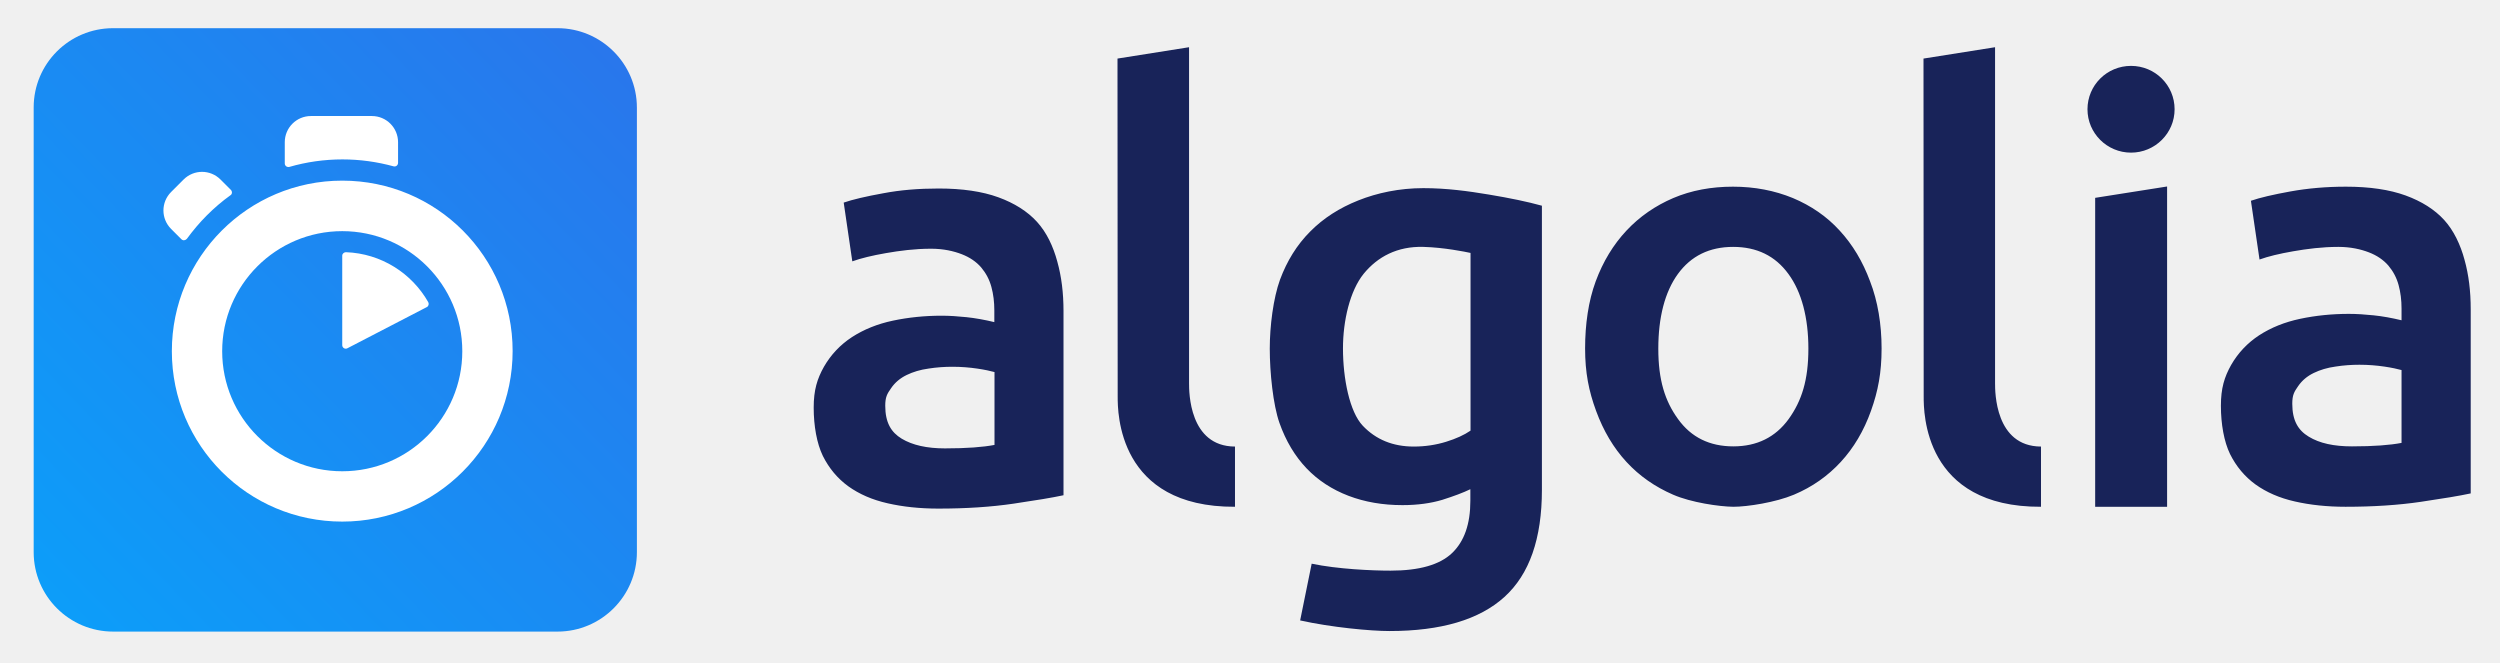
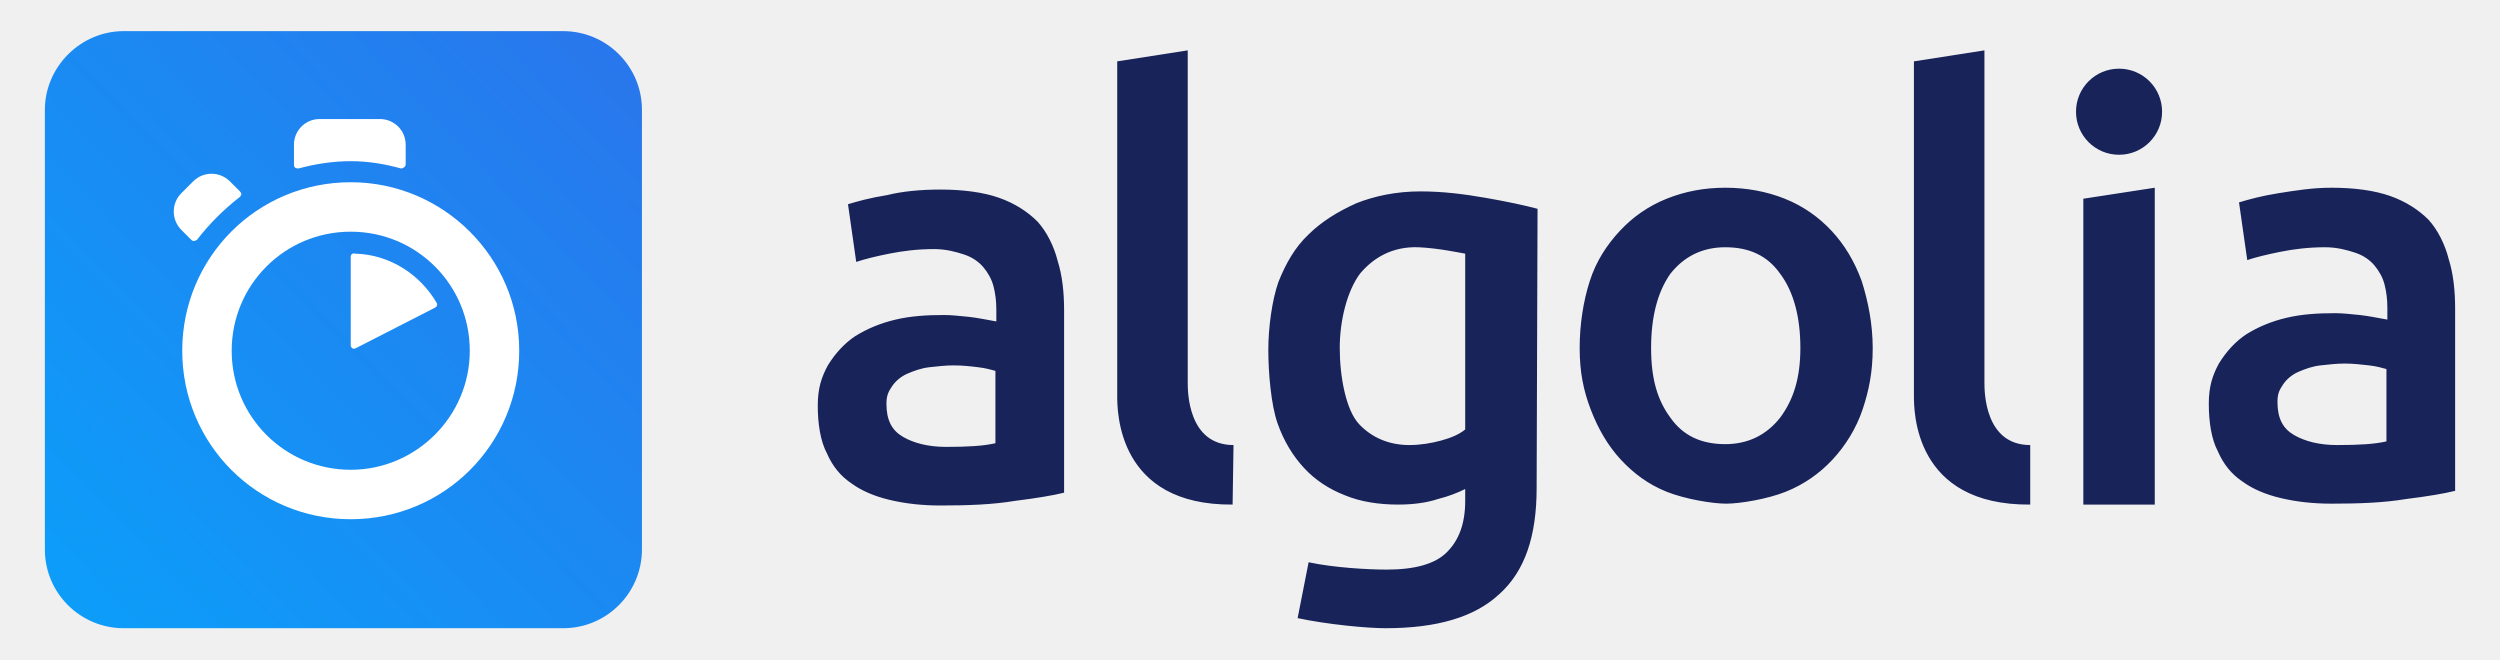
- <svg xmlns="http://www.w3.org/2000/svg" viewBox="0 0 1366 362">
-   <linearGradient id="a" x1="428.258" x2="434.145" y1="404.15" y2="409.85" gradientUnits="userSpaceOnUse" gradientTransform="matrix(94.045 0 0 -94.072 -40381.527 38479.52)">
+ <svg xmlns="http://www.w3.org/2000/svg" width="273" height="72" x="0" y="0" version="1.0" viewBox="0 0 273 72">
+   <linearGradient id="a" x1="327.272" x2="328.435" y1="-235.03" y2="-236.157" gradientTransform="matrix(94.045 0 0 94.072 -30797.893 22201.137)" gradientUnits="userSpaceOnUse">
    <stop offset="0" stop-color="#00aeff" />
    <stop offset="1" stop-color="#3369e7" />
  </linearGradient>
-   <path fill="url(#a)" d="M61.8 15.4h242.8c23.9 0 43.4 19.4 43.4 43.4v242.9c0 23.9-19.4 43.4-43.4 43.4H61.8c-23.9 0-43.4-19.4-43.4-43.4v-243c0-23.9 19.4-43.3 43.4-43.3z" />
-   <path fill="#FFF" d="M187 98.7c-51.4 0-93.1 41.7-93.1 93.2S135.6 285 187 285s93.1-41.7 93.1-93.2-41.6-93.1-93.1-93.1zm0 158.8c-36.2 0-65.6-29.4-65.6-65.6s29.4-65.6 65.6-65.6 65.6 29.4 65.6 65.6-29.3 65.6-65.6 65.6zm0-117.8v48.9c0 1.4 1.5 2.4 2.8 1.7l43.4-22.5c1-.5 1.3-1.7.8-2.7-9-15.8-25.7-26.6-45-27.3-1 0-2 .8-2 1.9zm-60.8-35.9l-5.7-5.7c-5.6-5.6-14.6-5.6-20.2 0l-6.8 6.8c-5.6 5.6-5.6 14.6 0 20.2l5.6 5.6c.9.9 2.2.7 3-.2 3.3-4.5 6.9-8.8 10.9-12.8 4.1-4.1 8.3-7.7 12.9-11 1-.6 1.1-2 .3-2.9zM217.5 89V77.7c0-7.9-6.4-14.3-14.3-14.3h-33.3c-7.9 0-14.3 6.4-14.3 14.3v11.6c0 1.3 1.2 2.2 2.5 1.9 9.3-2.7 19.1-4.1 29-4.1 9.5 0 18.9 1.3 28 3.8 1.2.3 2.4-.6 2.4-1.9z" />
-   <path fill="#182359" d="M842.5 267.6c0 26.7-6.8 46.2-20.5 58.6-13.7 12.4-34.6 18.6-62.8 18.6-10.3 0-31.7-2-48.8-5.8l6.3-31c14.3 3 33.2 3.8 43.1 3.8 15.7 0 26.9-3.2 33.6-9.6s10-15.9 10-28.5v-6.4c-3.9 1.9-9 3.8-15.3 5.8-6.3 1.9-13.6 2.9-21.8 2.9-10.8 0-20.6-1.7-29.5-5.1-8.9-3.4-16.6-8.4-22.9-15-6.3-6.6-11.3-14.9-14.8-24.8s-5.3-27.6-5.3-40.6c0-12.2 1.9-27.5 5.6-37.7 3.8-10.2 9.2-19 16.5-26.3 7.2-7.3 16-12.9 26.3-17s22.4-6.7 35.5-6.7c12.7 0 24.4 1.6 35.8 3.5 11.4 1.9 21.1 3.9 29 6.1v155.2zm-108.7-77.2c0 16.4 3.6 34.6 10.8 42.2 7.2 7.6 16.5 11.4 27.9 11.4 6.2 0 12.1-.9 17.6-2.6 5.5-1.7 9.9-3.7 13.4-6.1v-97.1c-2.8-.6-14.5-3-25.8-3.3-14.2-.4-25 5.4-32.6 14.7-7.5 9.3-11.3 25.6-11.3 40.8zm294.3 0c0 13.2-1.9 23.2-5.8 34.1s-9.4 20.2-16.5 27.9c-7.1 7.7-15.6 13.7-25.6 17.9s-25.4 6.6-33.1 6.6c-7.7-.1-23-2.3-32.9-6.6-9.9-4.3-18.4-10.2-25.5-17.9-7.1-7.7-12.6-17-16.6-27.9s-6-20.9-6-34.1c0-13.2 1.8-25.9 5.8-36.7 4-10.8 9.6-20 16.8-27.7s15.8-13.6 25.6-17.8c9.9-4.2 20.8-6.2 32.6-6.2s22.7 2.1 32.7 6.2c10 4.2 18.6 10.1 25.6 17.8 7.1 7.7 12.6 16.9 16.6 27.7 4.2 10.8 6.3 23.5 6.3 36.7zm-40 .1c0-16.9-3.7-31-10.9-40.8-7.2-9.9-17.3-14.8-30.2-14.8-12.9 0-23 4.9-30.2 14.8-7.2 9.9-10.7 23.9-10.7 40.8 0 17.1 3.6 28.6 10.8 38.5 7.2 10 17.3 14.9 30.2 14.9 12.9 0 23-5 30.2-14.9 7.2-10 10.8-21.4 10.8-38.5zm127.1 86.4c-64.1.3-64.1-51.8-64.1-60.1L1051 32l39.1-6.2v183.6c0 4.7 0 34.5 25.1 34.6v32.9zm68.9 0h-39.3V108.1l39.3-6.2v175zm-19.7-193.5c13.1 0 23.8-10.6 23.8-23.7S1177.6 36 1164.4 36s-23.8 10.6-23.8 23.7 10.7 23.7 23.8 23.7zm117.4 18.6c12.9 0 23.8 1.6 32.6 4.8 8.8 3.2 15.9 7.7 21.1 13.4s8.9 13.5 11.1 21.7c2.3 8.2 3.4 17.2 3.4 27.1v100.6c-6 1.3-15.1 2.8-27.3 4.6s-25.9 2.7-41.1 2.7c-10.1 0-19.4-1-27.7-2.9-8.4-1.9-15.5-5-21.5-9.3-5.9-4.3-10.5-9.8-13.9-16.6-3.3-6.8-5-16.4-5-26.4 0-9.6 1.9-15.7 5.6-22.3 3.8-6.6 8.9-12 15.3-16.2 6.5-4.2 13.9-7.2 22.4-9s17.4-2.7 26.6-2.7c4.3 0 8.8.3 13.6.8s9.8 1.4 15.2 2.7v-6.4c0-4.5-.5-8.8-1.6-12.8-1.1-4.1-3-7.6-5.6-10.7-2.7-3.1-6.2-5.5-10.6-7.2s-10-3-16.7-3c-9 0-17.2 1.1-24.7 2.4-7.5 1.3-13.7 2.8-18.4 4.5l-4.7-32.1c4.9-1.7 12.2-3.4 21.6-5.1s19.5-2.6 30.3-2.6zm3.3 141.9c12 0 20.9-.7 27.1-1.9v-39.8c-2.2-.6-5.3-1.3-9.4-1.9-4.1-.6-8.6-1-13.6-1-4.3 0-8.7.3-13.1 1-4.4.6-8.4 1.8-11.9 3.5s-6.4 4.1-8.5 7.2c-2.2 3.1-3.2 4.9-3.2 9.6 0 9.2 3.2 14.5 9 18 5.9 3.6 13.7 5.3 23.6 5.3zM512.9 103c12.9 0 23.8 1.6 32.6 4.8 8.8 3.2 15.9 7.7 21.1 13.4 5.3 5.8 8.9 13.5 11.1 21.7 2.3 8.2 3.4 17.2 3.4 27.1v100.6c-6 1.3-15.1 2.8-27.3 4.6-12.2 1.8-25.9 2.7-41.1 2.7-10.1 0-19.4-1-27.7-2.9-8.4-1.9-15.5-5-21.5-9.3-5.9-4.3-10.5-9.8-13.9-16.6-3.3-6.8-5-16.4-5-26.4 0-9.6 1.9-15.7 5.6-22.3 3.8-6.6 8.9-12 15.3-16.2 6.5-4.2 13.9-7.2 22.4-9s17.4-2.7 26.6-2.7c4.3 0 8.8.3 13.6.8 4.7.5 9.8 1.4 15.2 2.7v-6.4c0-4.5-.5-8.8-1.6-12.8-1.1-4.1-3-7.6-5.6-10.7-2.7-3.1-6.2-5.5-10.6-7.2-4.4-1.7-10-3-16.7-3-9 0-17.2 1.1-24.7 2.4-7.5 1.3-13.7 2.8-18.4 4.5l-4.7-32.1c4.9-1.7 12.2-3.4 21.6-5.1 9.4-1.8 19.5-2.6 30.3-2.6zm3.4 142c12 0 20.9-.7 27.1-1.9v-39.8c-2.2-.6-5.3-1.3-9.4-1.9-4.1-.6-8.6-1-13.6-1-4.3 0-8.7.3-13.1 1-4.4.6-8.4 1.8-11.9 3.5s-6.4 4.1-8.5 7.2c-2.2 3.1-3.2 4.9-3.2 9.6 0 9.2 3.2 14.5 9 18s13.7 5.3 23.6 5.3zm158.5 31.9c-64.1.3-64.1-51.8-64.1-60.1L610.6 32l39.1-6.2v183.6c0 4.7 0 34.5 25.1 34.6v32.9z" />
+   <path fill="url(#a)" d="M13.5 3.4h48c4.7 0 8.6 3.8 8.6 8.6v48c0 4.7-3.8 8.6-8.6 8.6h-48c-4.7 0-8.6-3.8-8.6-8.6V12c0-4.7 3.9-8.6 8.6-8.6z" />
+   <path fill="#fff" d="M38.3 19.9c-10.2 0-18.4 8.2-18.4 18.4s8.2 18.4 18.4 18.4 18.4-8.2 18.4-18.4-8.3-18.4-18.4-18.4zm0 31.4c-7.2 0-13-5.8-13-13s5.8-13 13-13 13 5.8 13 13-5.9 13-13 13zm0-23.3v9.7c0 .3.3.5.6.3l8.6-4.4c.2-.1.3-.3.2-.5-1.8-3.1-5.1-5.3-8.9-5.4-.3-.1-.5.1-.5.3zm-12.1-7.1l-1.1-1.1c-1.1-1.1-2.9-1.1-4 0l-1.3 1.3c-1.1 1.1-1.1 2.9 0 4l1.1 1.1c.2.2.4.1.6 0a26.219 26.219 0 0 1 4.7-4.7c.2-.2.2-.4 0-.6zM44.3 18v-2.2c0-1.6-1.3-2.8-2.8-2.8h-6.6c-1.6 0-2.8 1.3-2.8 2.8V18c0 .3.2.4.5.4 1.8-.5 3.8-.8 5.7-.8 1.9 0 3.7.3 5.5.8.2 0 .5-.2.5-.4z" />
+   <path fill="#182359" d="M167.8 53.3c0 5.3-1.3 9.1-4.1 11.6-2.7 2.5-6.8 3.7-12.4 3.7-2 0-6.3-.4-9.6-1.1l1.2-6.1c2.8.6 6.6.8 8.5.8 3.1 0 5.3-.6 6.6-1.9 1.3-1.3 2-3.1 2-5.6v-1.3c-.8.4-1.8.8-3 1.1-1.2.4-2.7.6-4.3.6-2.1 0-4.1-.3-5.8-1-1.8-.7-3.3-1.7-4.5-3-1.2-1.3-2.2-2.9-2.9-4.9-.7-2-1-5.5-1-8 0-2.4.4-5.4 1.1-7.4.8-2 1.8-3.8 3.3-5.2 1.4-1.4 3.2-2.5 5.2-3.4 2-.8 4.4-1.3 7-1.3 2.5 0 4.8.3 7.1.7 2.3.4 4.2.8 5.7 1.2l-.1 30.5zM146.3 38c0 3.2.7 6.8 2.1 8.3s3.3 2.3 5.5 2.3c1.2 0 2.4-.2 3.5-.5s2-.7 2.6-1.2V27.7c-.6-.1-2.9-.6-5.1-.7-2.8-.1-4.9 1.1-6.4 2.9-1.4 1.9-2.2 5.1-2.2 8.1zm58.2 0c0 2.6-.4 4.6-1.1 6.7s-1.9 4-3.3 5.5-3.1 2.7-5.1 3.5c-2 .8-5 1.3-6.5 1.3s-4.5-.5-6.5-1.3-3.6-2-5-3.5-2.5-3.4-3.3-5.5-1.2-4.1-1.2-6.7.4-5.1 1.1-7.3 1.9-4 3.3-5.5 3.1-2.7 5.1-3.5c2-.8 4.1-1.2 6.4-1.2s4.5.4 6.5 1.2c2 .8 3.7 2 5.1 3.5 1.4 1.5 2.5 3.3 3.3 5.5.7 2.2 1.2 4.7 1.2 7.3zm-7.9 0c0-3.3-.7-6.1-2.2-8.1-1.4-2-3.4-2.9-6-2.9-2.5 0-4.5 1-6 2.9-1.4 2-2.1 4.7-2.1 8.1 0 3.4.7 5.7 2.1 7.6 1.4 2 3.4 2.9 6 2.9 2.5 0 4.5-1 6-2.9 1.4-1.9 2.2-4.2 2.2-7.6zm25.1 17.1C209 55.2 209 44.9 209 43.2V6.7l7.7-1.2v36.3c0 .9 0 6.8 5 6.8v6.5zm13.6 0h-7.8V21.7l7.8-1.2v34.6zm-3.9-38.2c2.6 0 4.7-2.1 4.7-4.7s-2.1-4.7-4.7-4.7-4.7 2.1-4.7 4.7 2.1 4.7 4.7 4.7zm23.2 3.6c2.5 0 4.7.3 6.4.9 1.7.6 3.1 1.5 4.2 2.6 1 1.1 1.8 2.7 2.2 4.3.5 1.6.7 3.4.7 5.4v19.9c-1.2.3-3 .6-5.4.9-2.4.4-5.1.5-8.1.5-2 0-3.8-.2-5.5-.6-1.7-.4-3.1-1-4.2-1.8-1.2-.8-2.1-1.9-2.7-3.3-.7-1.3-1-3.2-1-5.2 0-1.9.4-3.1 1.1-4.4.8-1.3 1.8-2.4 3-3.2 1.3-.8 2.7-1.4 4.4-1.8 1.7-.4 3.4-.5 5.3-.5.8 0 1.7.1 2.7.2.9.1 1.9.3 3 .5v-1.3c0-.9-.1-1.7-.3-2.5-.2-.8-.6-1.5-1.1-2.1-.5-.6-1.2-1.1-2.1-1.4s-2-.6-3.3-.6c-1.8 0-3.4.2-4.9.5-1.5.3-2.7.6-3.6.9l-.9-6.3c1-.3 2.4-.7 4.3-1s3.7-.6 5.8-.6zm.6 28.1c2.4 0 4.1-.1 5.4-.4v-7.9c-.4-.1-1-.3-1.9-.4s-1.7-.2-2.7-.2c-.8 0-1.7.1-2.6.2-.9.1-1.7.4-2.4.7-.7.3-1.3.8-1.7 1.4-.4.6-.6 1-.6 1.9 0 1.8.6 2.9 1.8 3.6 1.2.7 2.8 1.1 4.7 1.1zM102.7 20.7c2.5 0 4.7.3 6.4.9s3.1 1.5 4.2 2.6c1 1.1 1.8 2.7 2.2 4.3.5 1.6.7 3.4.7 5.4v19.9c-1.2.3-3 .6-5.4.9-2.4.4-5.1.5-8.1.5-2 0-3.8-.2-5.5-.6-1.7-.4-3.1-1-4.2-1.8-1.2-.8-2.1-1.9-2.7-3.3-.7-1.3-1-3.2-1-5.2 0-1.9.4-3.1 1.1-4.4.8-1.3 1.8-2.4 3-3.2 1.3-.8 2.7-1.4 4.4-1.8s3.4-.5 5.3-.5c.8 0 1.7.1 2.7.2.9.1 1.9.3 3 .5v-1.3c0-.9-.1-1.7-.3-2.5-.2-.8-.6-1.5-1.1-2.1-.5-.6-1.2-1.1-2.1-1.4-.9-.3-2-.6-3.3-.6-1.8 0-3.4.2-4.9.5-1.5.3-2.7.6-3.6.9l-.9-6.3c1-.3 2.4-.7 4.3-1 1.6-.4 3.6-.6 5.8-.6zm.6 28.1c2.4 0 4.1-.1 5.4-.4v-7.9c-.4-.1-1-.3-1.9-.4-.8-.1-1.7-.2-2.7-.2-.8 0-1.7.1-2.6.2-.9.1-1.7.4-2.4.7s-1.3.8-1.7 1.4c-.4.6-.6 1-.6 1.9 0 1.8.6 2.9 1.8 3.6s2.8 1.1 4.7 1.1zm31.3 6.3C122 55.2 122 44.9 122 43.2V6.7l7.7-1.2v36.3c0 .9 0 6.8 5 6.8l-.1 6.5z" />
</svg>
